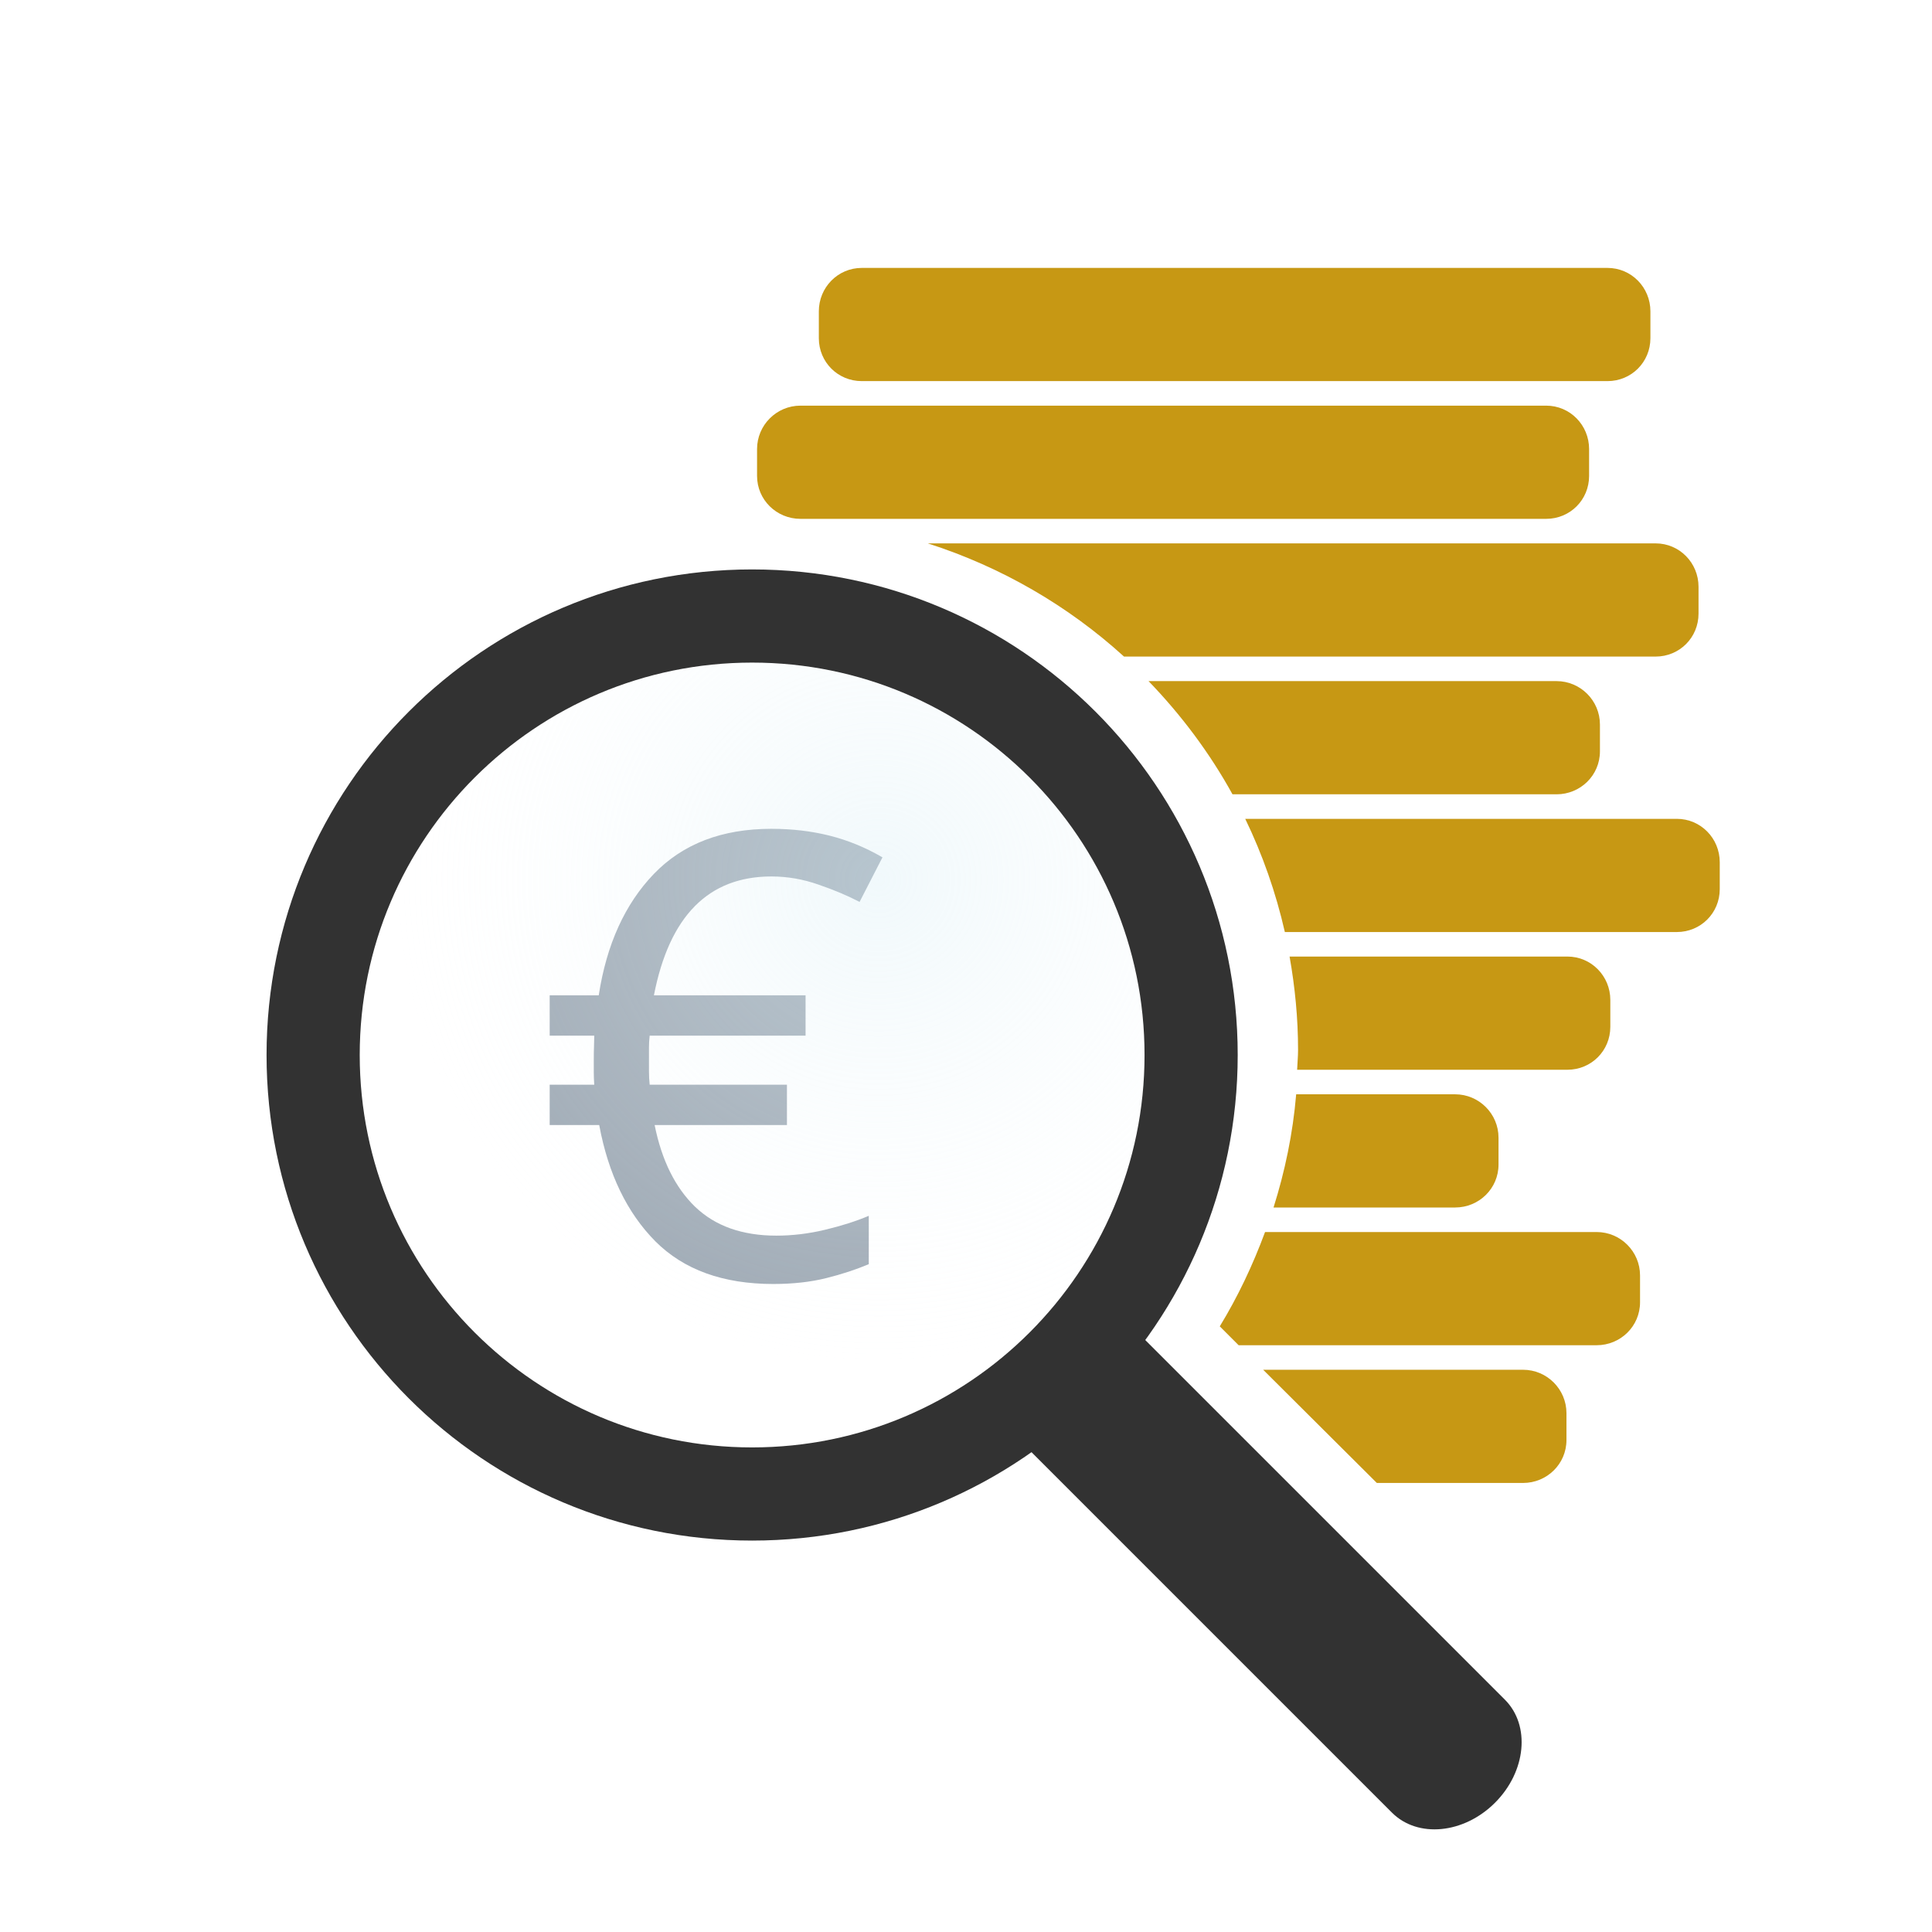
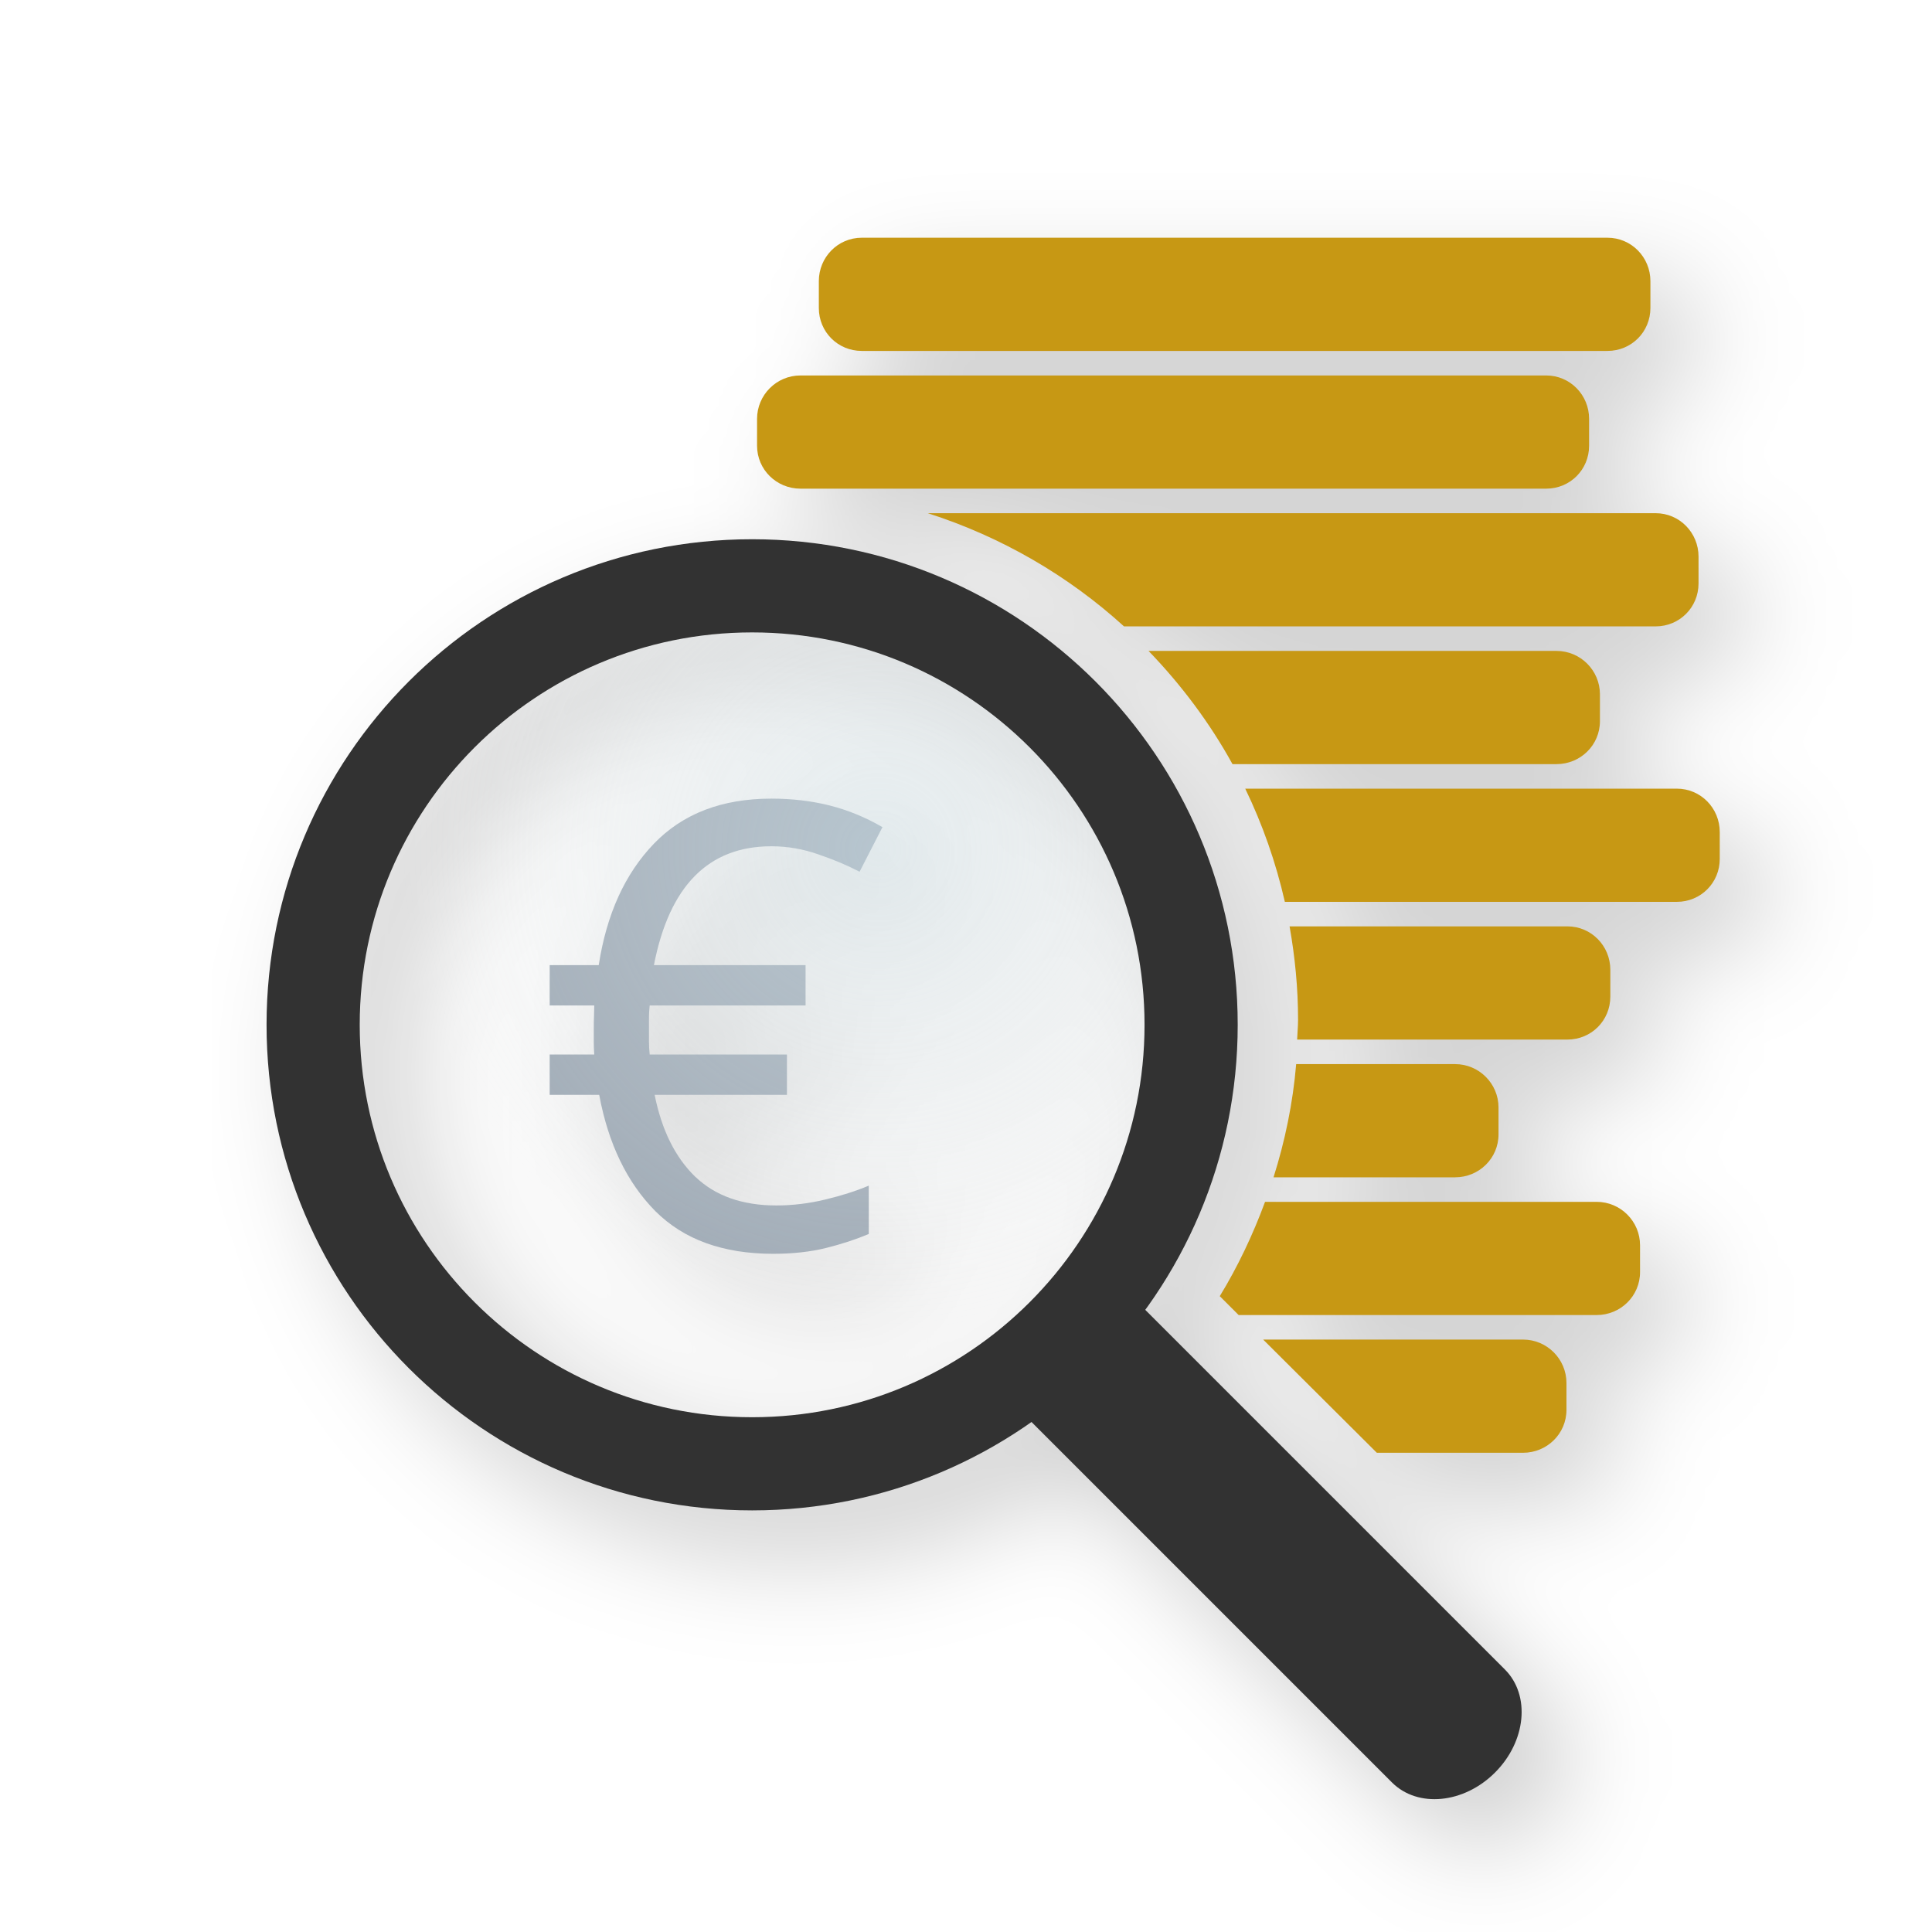
<svg xmlns="http://www.w3.org/2000/svg" xmlns:xlink="http://www.w3.org/1999/xlink" version="1.1" width="128" height="128" id="svg2">
  <defs id="defs4">
    <linearGradient id="linearGradient3979">
      <stop id="stop3981" style="stop-color:#dff1f7;stop-opacity:0.446" offset="0" />
      <stop id="stop3983" style="stop-color:#ffffff;stop-opacity:0.092" offset="1" />
    </linearGradient>
    <radialGradient cx="302.332" cy="533.904" r="208.628" fx="302.332" fy="533.904" id="radialGradient3985" xlink:href="#linearGradient3979" gradientUnits="userSpaceOnUse" />
+     <filter id="filter4071" style="color-interpolation-filters:sRGB;">
+       <feFlood id="feFlood4073" flood-opacity="0.2" flood-color="rgb(0,0,0)" result="flood" />
+       <feComposite id="feComposite4075" in2="SourceGraphic" in="flood" operator="in" result="composite1" />
+       <feGaussianBlur id="feGaussianBlur4077" in="composite" stdDeviation="3.5" result="blur" />
+       <feOffset id="feOffset4079" dx="3" dy="3" result="offset" />
+       <feComposite id="feComposite4081" in2="offset" in="SourceGraphic" operator="over" result="composite2" />
+     </filter>
  </defs>
-   <g transform="translate(0,-924.3622)" id="layer1">
+   <g transform="translate(0,-926.3622)" id="layer1" style="filter:url(#filter4071)">
    <text x="35.463" y="1009.02" id="text3823" xml:space="preserve" style="font-size:8.23px;font-style:normal;font-weight:normal;line-height:125%;letter-spacing:0px;word-spacing:0px;fill:#96a2ae;fill-opacity:1;stroke:none;font-family:Sans">
      <tspan x="35.463" y="1009.02" id="tspan3825" style="font-size:41.15px;font-style:normal;font-variant:normal;font-weight:500;font-stretch:normal;fill:#96a2ae;fill-opacity:1;font-family:Tlwg Typist;-inkscape-font-specification:Tlwg Typist Medium">€</tspan>
    </text>
    <path d="m 57.094,17.75 c -1.584,0 -2.844,1.291 -2.844,2.875 l 0,1.781 c 0,1.584 1.26,2.844 2.844,2.844 l 49.406,0 c 1.584,0 2.844,-1.26 2.844,-2.844 l 0,-1.781 c 0,-1.584 -1.26,-2.875 -2.844,-2.875 z m -4.062,9.125 c -1.584,0 -2.875,1.291 -2.875,2.875 l 0,1.781 c 0,1.584 1.291,2.844 2.875,2.844 l 49.406,0 c 1.584,0 2.844,-1.26 2.844,-2.844 l 0,-1.781 c 0,-1.584 -1.26,-2.875 -2.844,-2.875 z M 61.469,36 c 4.871,1.561 9.303,4.135 13,7.5 l 35.219,0 c 1.584,0 2.844,-1.26 2.844,-2.844 l 0,-1.781 c 0,-1.584 -1.26,-2.875 -2.844,-2.875 z m 14.625,9.125 c 2.161,2.238 4.05,4.755 5.562,7.5 l 21.469,0 c 1.584,0 2.875,-1.26 2.875,-2.844 L 106,48 c 0,-1.584 -1.291,-2.875 -2.875,-2.875 z M 82.5,54.25 c 1.143,2.362 2.03,4.882 2.625,7.5 l 25.969,0 c 1.584,0 2.844,-1.26 2.844,-2.844 l 0,-1.781 c 0,-1.584 -1.26,-2.875 -2.844,-2.875 z m 2.938,9.125 C 85.795,65.385 86,67.451 86,69.562 c 0,0.441 -0.046,0.876 -0.062,1.312 l 17.906,0 c 1.584,0 2.844,-1.26 2.844,-2.844 l 0,-1.781 c 0,-1.584 -1.26,-2.875 -2.844,-2.875 z M 85.875,72.5 c -0.219,2.596 -0.742,5.095 -1.5,7.5 l 12.031,0 c 1.584,0 2.875,-1.26 2.875,-2.844 l 0,-1.781 c 0,-1.584 -1.291,-2.875 -2.875,-2.875 z m -2.062,9.125 c -0.809,2.189 -1.801,4.284 -3,6.25 l 1.25,1.25 23.719,0 c 1.584,0 2.875,-1.26 2.875,-2.844 l 0,-1.781 c 0,-1.584 -1.291,-2.875 -2.875,-2.875 z m -0.125,9.125 7.531,7.5 9.688,0 c 1.584,0 2.875,-1.26 2.875,-2.844 l 0,-1.781 c 0,-1.584 -1.291,-2.875 -2.875,-2.875 z" transform="translate(0,924.3622)" id="rect2985" style="fill:#c79814;fill-opacity:1;fill-rule:evenodd;stroke:none" />
    <rect width="10.582" height="42.987" rx="5.291" ry="4.363" x="-673.33" y="765.127" transform="matrix(0.7071068,-0.7071068,0.7071068,0.7071068,0,0)" id="rect3874" style="fill:#323232;fill-opacity:1;stroke:none" />
    <path d="m 436.634,609.293 a 188.614,188.614 0 1 1 -377.228,0 188.614,188.614 0 1 1 377.228,0 z" transform="matrix(0.1542007,0,0,0.1542007,11.58573,900.3056)" id="path3819" style="fill:url(#radialGradient3985);fill-opacity:1;stroke:#323232;stroke-width:40.029;stroke-miterlimit:4;stroke-opacity:1;stroke-dasharray:none" />
  </g>
</svg>
